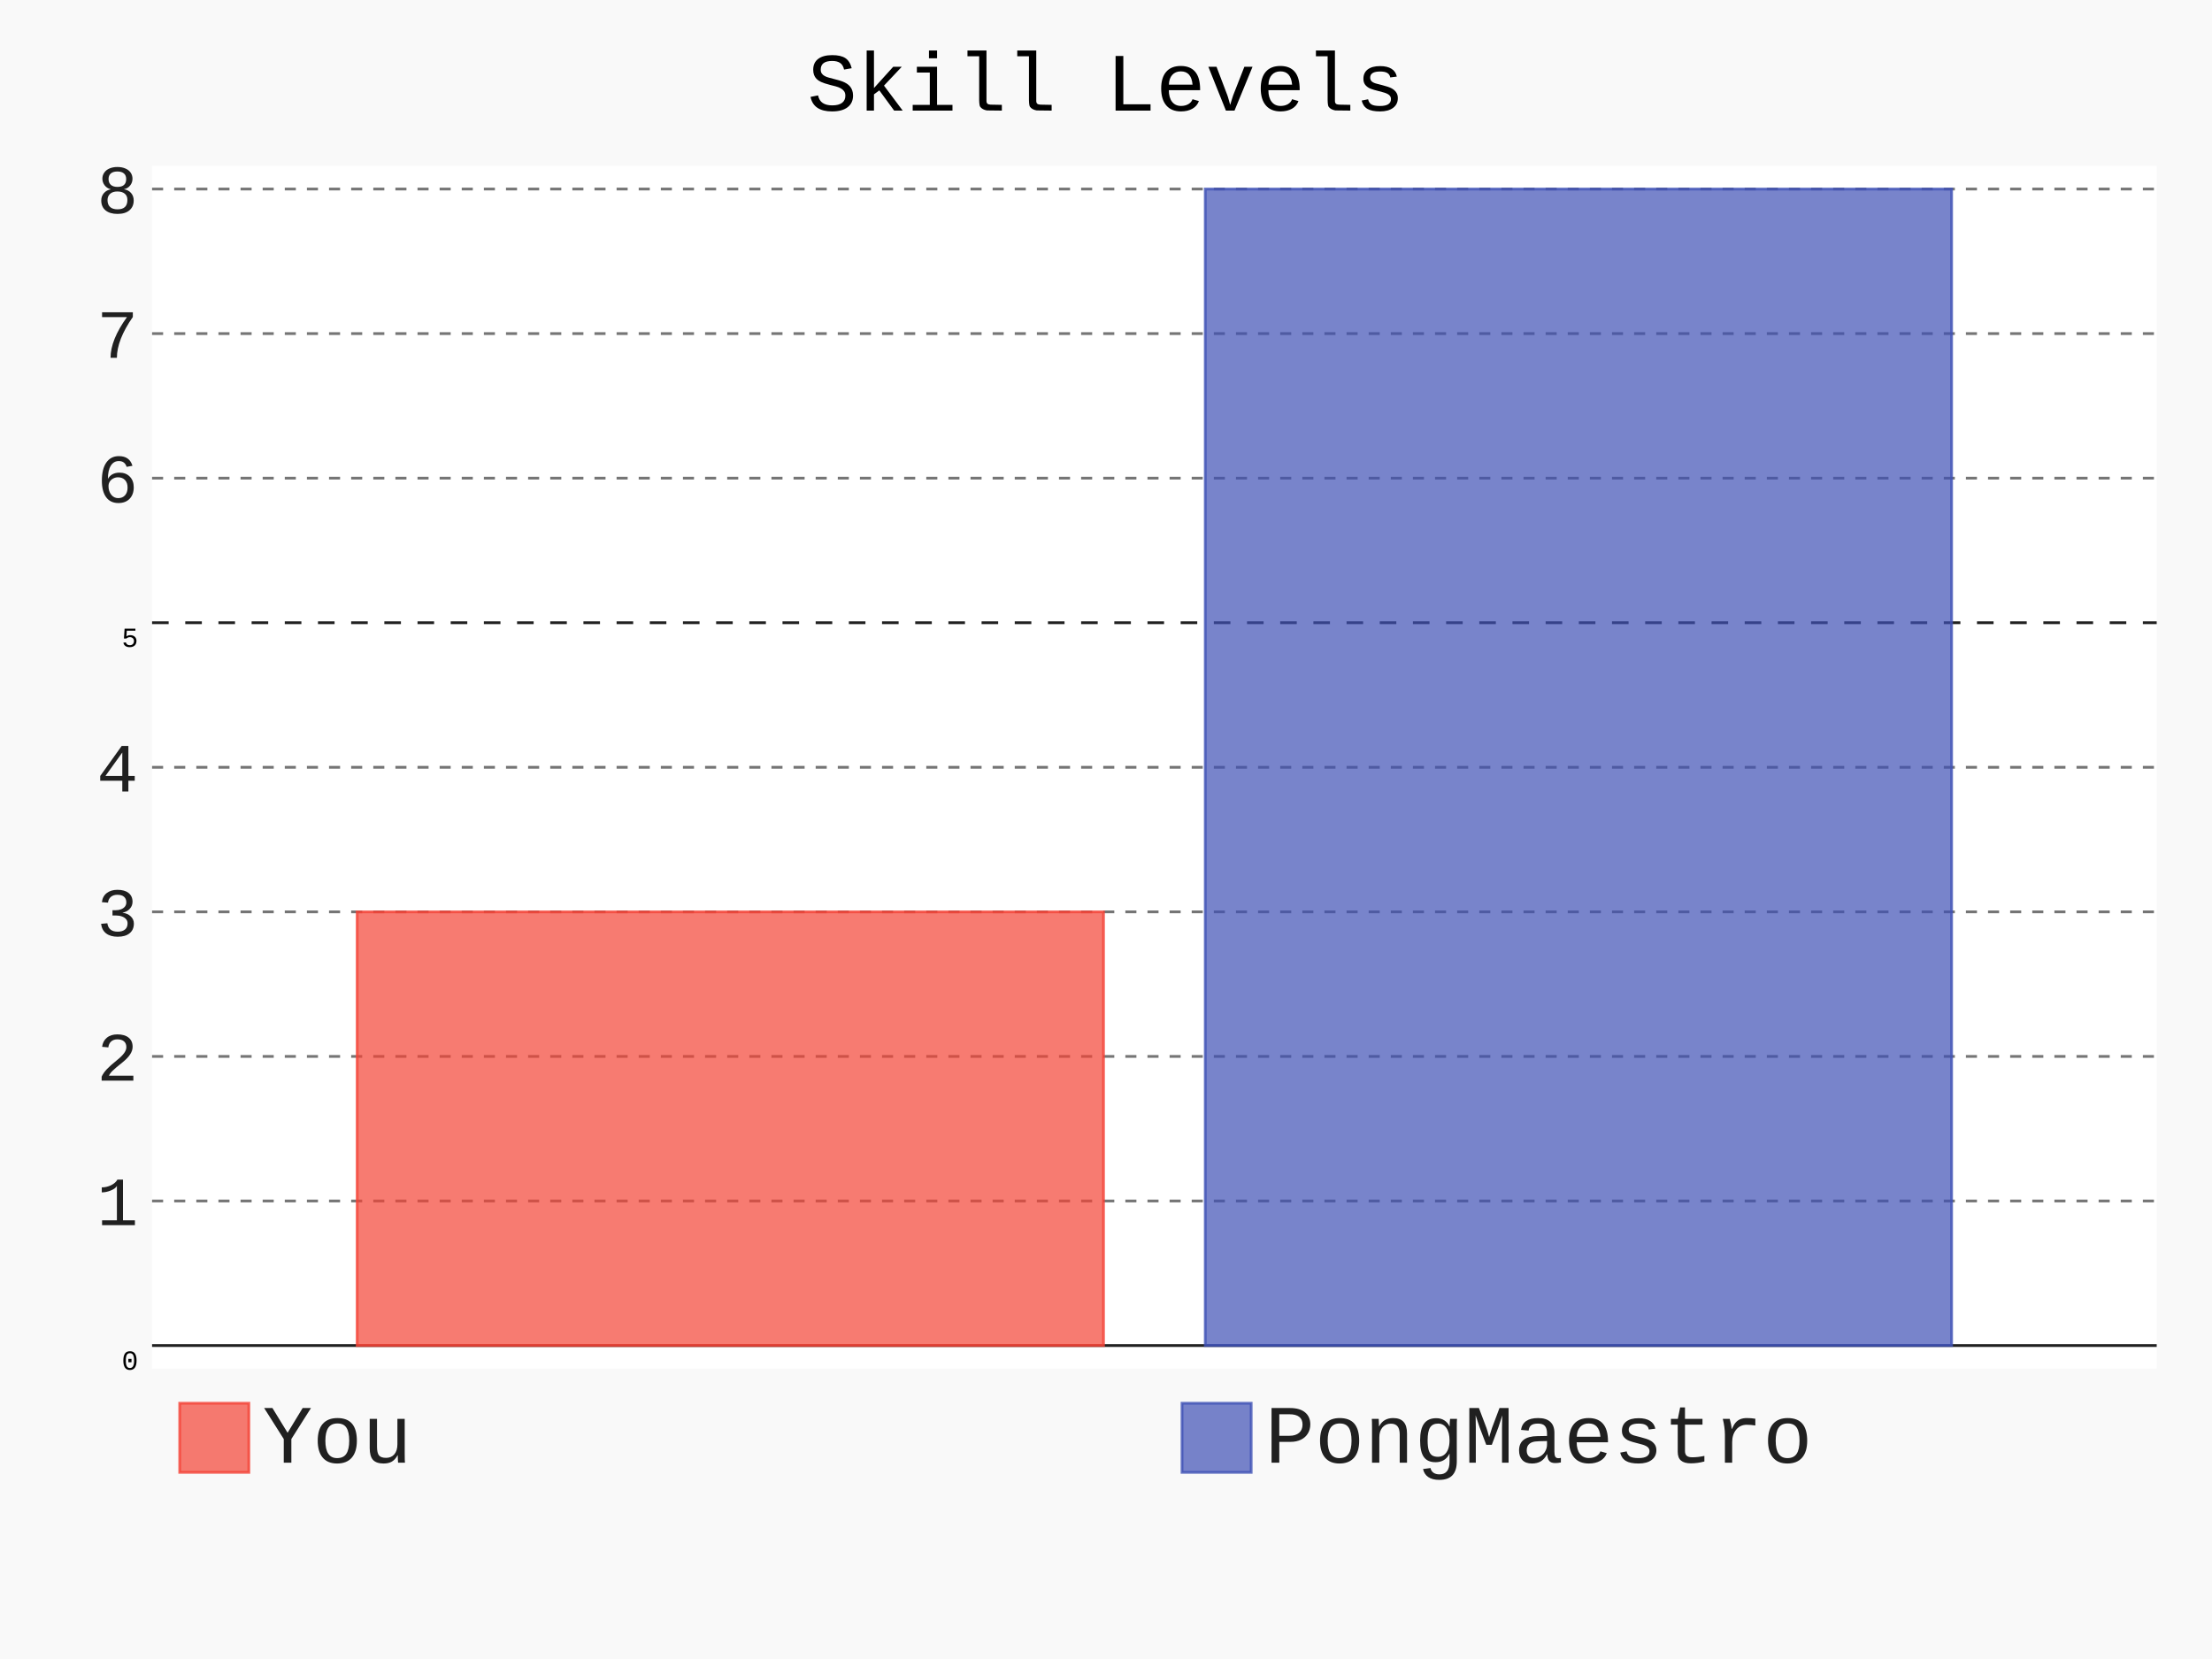
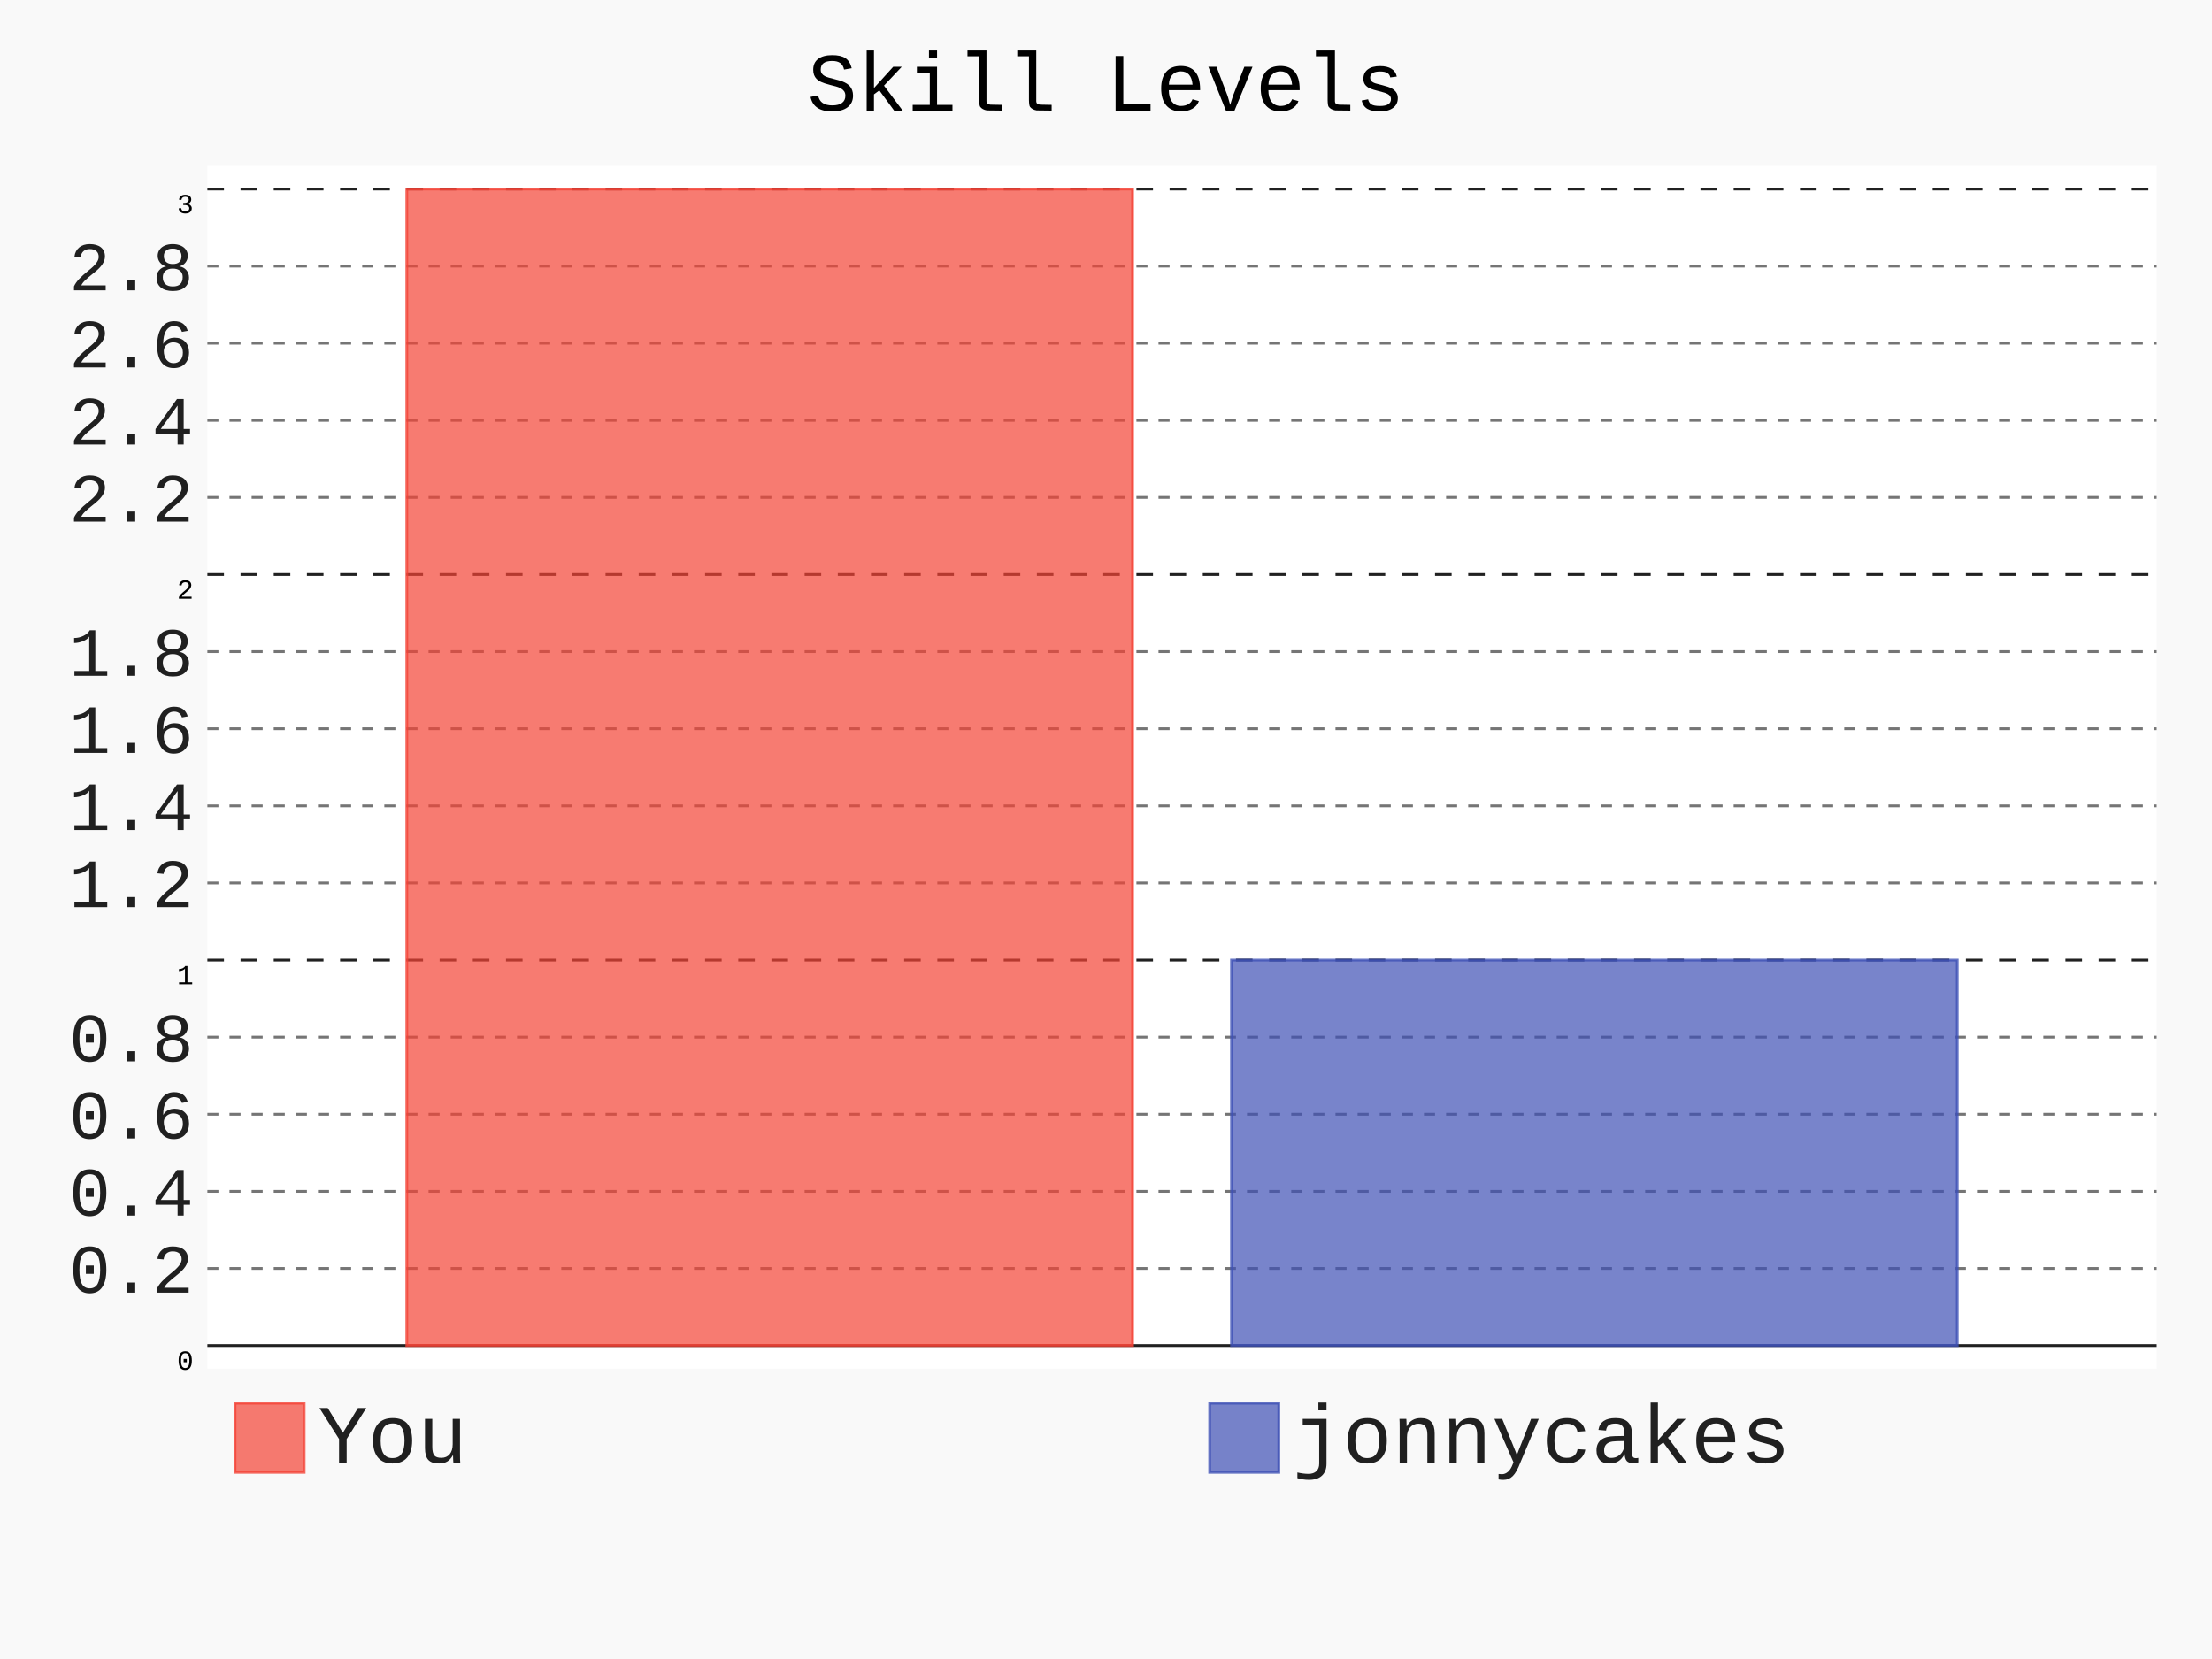
- <svg xmlns="http://www.w3.org/2000/svg" class="pygal-chart" id="chart-66d7101f-5b3f-4d20-b44e-0c02b230237f" viewBox="0 0 800 600">
+ <svg xmlns="http://www.w3.org/2000/svg" class="pygal-chart" id="chart-bc69c269-6b12-4f68-bd8b-92548421abf3" viewBox="0 0 800 600">
  <defs>
-     <style type="text/css">#chart-66d7101f-5b3f-4d20-b44e-0c02b230237f{-webkit-user-select:none;-webkit-font-smoothing:antialiased;font-family:Consolas,"Liberation Mono",Menlo,Courier,monospace}#chart-66d7101f-5b3f-4d20-b44e-0c02b230237f .title{font-family:Consolas,"Liberation Mono",Menlo,Courier,monospace;font-size:30px}#chart-66d7101f-5b3f-4d20-b44e-0c02b230237f .legends .legend text{font-family:Consolas,"Liberation Mono",Menlo,Courier,monospace;font-size:30px}#chart-66d7101f-5b3f-4d20-b44e-0c02b230237f .axis text{font-family:Consolas,"Liberation Mono",Menlo,Courier,monospace;font-size:25px}#chart-66d7101f-5b3f-4d20-b44e-0c02b230237f .axis text.major{font-family:Consolas,"Liberation Mono",Menlo,Courier,monospace;font-size:10px}#chart-66d7101f-5b3f-4d20-b44e-0c02b230237f .text-overlay text.value{font-family:Consolas,"Liberation Mono",Menlo,Courier,monospace;font-size:16px}#chart-66d7101f-5b3f-4d20-b44e-0c02b230237f .text-overlay text.label{font-family:Consolas,"Liberation Mono",Menlo,Courier,monospace;font-size:10px}#chart-66d7101f-5b3f-4d20-b44e-0c02b230237f .tooltip{font-family:Consolas,"Liberation Mono",Menlo,Courier,monospace;font-size:30px}#chart-66d7101f-5b3f-4d20-b44e-0c02b230237f text.no_data{font-family:Consolas,"Liberation Mono",Menlo,Courier,monospace;font-size:64px}
- #chart-66d7101f-5b3f-4d20-b44e-0c02b230237f{background-color:rgba(249,249,249,1)}#chart-66d7101f-5b3f-4d20-b44e-0c02b230237f path,#chart-66d7101f-5b3f-4d20-b44e-0c02b230237f line,#chart-66d7101f-5b3f-4d20-b44e-0c02b230237f rect,#chart-66d7101f-5b3f-4d20-b44e-0c02b230237f circle{-webkit-transition:150ms;-moz-transition:150ms;transition:150ms}#chart-66d7101f-5b3f-4d20-b44e-0c02b230237f .graph &gt; .background{fill:rgba(249,249,249,1)}#chart-66d7101f-5b3f-4d20-b44e-0c02b230237f .plot &gt; .background{fill:rgba(255,255,255,1)}#chart-66d7101f-5b3f-4d20-b44e-0c02b230237f .graph{fill:rgba(0,0,0,.87)}#chart-66d7101f-5b3f-4d20-b44e-0c02b230237f text.no_data{fill:rgba(0,0,0,1)}#chart-66d7101f-5b3f-4d20-b44e-0c02b230237f .title{fill:rgba(0,0,0,1)}#chart-66d7101f-5b3f-4d20-b44e-0c02b230237f .legends .legend text{fill:rgba(0,0,0,.87)}#chart-66d7101f-5b3f-4d20-b44e-0c02b230237f .legends .legend:hover text{fill:rgba(0,0,0,1)}#chart-66d7101f-5b3f-4d20-b44e-0c02b230237f .axis .line{stroke:rgba(0,0,0,1)}#chart-66d7101f-5b3f-4d20-b44e-0c02b230237f .axis .guide.line{stroke:rgba(0,0,0,.54)}#chart-66d7101f-5b3f-4d20-b44e-0c02b230237f .axis .major.line{stroke:rgba(0,0,0,.87)}#chart-66d7101f-5b3f-4d20-b44e-0c02b230237f .axis text.major{fill:rgba(0,0,0,1)}#chart-66d7101f-5b3f-4d20-b44e-0c02b230237f .axis.y .guides:hover .guide.line,#chart-66d7101f-5b3f-4d20-b44e-0c02b230237f .line-graph .axis.x .guides:hover .guide.line,#chart-66d7101f-5b3f-4d20-b44e-0c02b230237f .stackedline-graph .axis.x .guides:hover .guide.line,#chart-66d7101f-5b3f-4d20-b44e-0c02b230237f .xy-graph .axis.x .guides:hover .guide.line{stroke:rgba(0,0,0,1)}#chart-66d7101f-5b3f-4d20-b44e-0c02b230237f .axis .guides:hover text{fill:rgba(0,0,0,1)}#chart-66d7101f-5b3f-4d20-b44e-0c02b230237f .reactive{fill-opacity:.7;stroke-opacity:.8}#chart-66d7101f-5b3f-4d20-b44e-0c02b230237f .ci{stroke:rgba(0,0,0,.87)}#chart-66d7101f-5b3f-4d20-b44e-0c02b230237f .reactive.active,#chart-66d7101f-5b3f-4d20-b44e-0c02b230237f .active .reactive{fill-opacity:.8;stroke-opacity:.9;stroke-width:4}#chart-66d7101f-5b3f-4d20-b44e-0c02b230237f .ci .reactive.active{stroke-width:1.5}#chart-66d7101f-5b3f-4d20-b44e-0c02b230237f .series text{fill:rgba(0,0,0,1)}#chart-66d7101f-5b3f-4d20-b44e-0c02b230237f .tooltip rect{fill:rgba(255,255,255,1);stroke:rgba(0,0,0,1);-webkit-transition:opacity 150ms;-moz-transition:opacity 150ms;transition:opacity 150ms}#chart-66d7101f-5b3f-4d20-b44e-0c02b230237f .tooltip .label{fill:rgba(0,0,0,.87)}#chart-66d7101f-5b3f-4d20-b44e-0c02b230237f .tooltip .label{fill:rgba(0,0,0,.87)}#chart-66d7101f-5b3f-4d20-b44e-0c02b230237f .tooltip .legend{font-size:.8em;fill:rgba(0,0,0,.54)}#chart-66d7101f-5b3f-4d20-b44e-0c02b230237f .tooltip .x_label{font-size:.6em;fill:rgba(0,0,0,1)}#chart-66d7101f-5b3f-4d20-b44e-0c02b230237f .tooltip .xlink{font-size:.5em;text-decoration:underline}#chart-66d7101f-5b3f-4d20-b44e-0c02b230237f .tooltip .value{font-size:1.5em}#chart-66d7101f-5b3f-4d20-b44e-0c02b230237f .bound{font-size:.5em}#chart-66d7101f-5b3f-4d20-b44e-0c02b230237f .max-value{font-size:.75em;fill:rgba(0,0,0,.54)}#chart-66d7101f-5b3f-4d20-b44e-0c02b230237f .map-element{fill:rgba(255,255,255,1);stroke:rgba(0,0,0,.54) !important}#chart-66d7101f-5b3f-4d20-b44e-0c02b230237f .map-element .reactive{fill-opacity:inherit;stroke-opacity:inherit}#chart-66d7101f-5b3f-4d20-b44e-0c02b230237f .color-0,#chart-66d7101f-5b3f-4d20-b44e-0c02b230237f .color-0 a:visited{stroke:#F44336;fill:#F44336}#chart-66d7101f-5b3f-4d20-b44e-0c02b230237f .color-1,#chart-66d7101f-5b3f-4d20-b44e-0c02b230237f .color-1 a:visited{stroke:#3F51B5;fill:#3F51B5}#chart-66d7101f-5b3f-4d20-b44e-0c02b230237f .text-overlay .color-0 text{fill:black}#chart-66d7101f-5b3f-4d20-b44e-0c02b230237f .text-overlay .color-1 text{fill:black}
- #chart-66d7101f-5b3f-4d20-b44e-0c02b230237f text.no_data{text-anchor:middle}#chart-66d7101f-5b3f-4d20-b44e-0c02b230237f .guide.line{fill:none}#chart-66d7101f-5b3f-4d20-b44e-0c02b230237f .centered{text-anchor:middle}#chart-66d7101f-5b3f-4d20-b44e-0c02b230237f .title{text-anchor:middle}#chart-66d7101f-5b3f-4d20-b44e-0c02b230237f .legends .legend text{fill-opacity:1}#chart-66d7101f-5b3f-4d20-b44e-0c02b230237f .axis.x text{text-anchor:middle}#chart-66d7101f-5b3f-4d20-b44e-0c02b230237f .axis.x:not(.web) text[transform]{text-anchor:start}#chart-66d7101f-5b3f-4d20-b44e-0c02b230237f .axis.x:not(.web) text[transform].backwards{text-anchor:end}#chart-66d7101f-5b3f-4d20-b44e-0c02b230237f .axis.y text{text-anchor:end}#chart-66d7101f-5b3f-4d20-b44e-0c02b230237f .axis.y text[transform].backwards{text-anchor:start}#chart-66d7101f-5b3f-4d20-b44e-0c02b230237f .axis.y2 text{text-anchor:start}#chart-66d7101f-5b3f-4d20-b44e-0c02b230237f .axis.y2 text[transform].backwards{text-anchor:end}#chart-66d7101f-5b3f-4d20-b44e-0c02b230237f .axis .guide.line{stroke-dasharray:4,4}#chart-66d7101f-5b3f-4d20-b44e-0c02b230237f .axis .major.guide.line{stroke-dasharray:6,6}#chart-66d7101f-5b3f-4d20-b44e-0c02b230237f .horizontal .axis.y .guide.line,#chart-66d7101f-5b3f-4d20-b44e-0c02b230237f .horizontal .axis.y2 .guide.line,#chart-66d7101f-5b3f-4d20-b44e-0c02b230237f .vertical .axis.x .guide.line{opacity:0}#chart-66d7101f-5b3f-4d20-b44e-0c02b230237f .horizontal .axis.always_show .guide.line,#chart-66d7101f-5b3f-4d20-b44e-0c02b230237f .vertical .axis.always_show .guide.line{opacity:1 !important}#chart-66d7101f-5b3f-4d20-b44e-0c02b230237f .axis.y .guides:hover .guide.line,#chart-66d7101f-5b3f-4d20-b44e-0c02b230237f .axis.y2 .guides:hover .guide.line,#chart-66d7101f-5b3f-4d20-b44e-0c02b230237f .axis.x .guides:hover .guide.line{opacity:1}#chart-66d7101f-5b3f-4d20-b44e-0c02b230237f .axis .guides:hover text{opacity:1}#chart-66d7101f-5b3f-4d20-b44e-0c02b230237f .nofill{fill:none}#chart-66d7101f-5b3f-4d20-b44e-0c02b230237f .subtle-fill{fill-opacity:.2}#chart-66d7101f-5b3f-4d20-b44e-0c02b230237f .dot{stroke-width:1px;fill-opacity:1}#chart-66d7101f-5b3f-4d20-b44e-0c02b230237f .dot.active{stroke-width:5px}#chart-66d7101f-5b3f-4d20-b44e-0c02b230237f .dot.negative{fill:transparent}#chart-66d7101f-5b3f-4d20-b44e-0c02b230237f text,#chart-66d7101f-5b3f-4d20-b44e-0c02b230237f tspan{stroke:none !important}#chart-66d7101f-5b3f-4d20-b44e-0c02b230237f .series text.active{opacity:1}#chart-66d7101f-5b3f-4d20-b44e-0c02b230237f .tooltip rect{fill-opacity:.95;stroke-width:.5}#chart-66d7101f-5b3f-4d20-b44e-0c02b230237f .tooltip text{fill-opacity:1}#chart-66d7101f-5b3f-4d20-b44e-0c02b230237f .showable{visibility:hidden}#chart-66d7101f-5b3f-4d20-b44e-0c02b230237f .showable.shown{visibility:visible}#chart-66d7101f-5b3f-4d20-b44e-0c02b230237f .gauge-background{fill:rgba(229,229,229,1);stroke:none}#chart-66d7101f-5b3f-4d20-b44e-0c02b230237f .bg-lines{stroke:rgba(249,249,249,1);stroke-width:2px}</style>
+     <style type="text/css">#chart-bc69c269-6b12-4f68-bd8b-92548421abf3{-webkit-user-select:none;-webkit-font-smoothing:antialiased;font-family:Consolas,"Liberation Mono",Menlo,Courier,monospace}#chart-bc69c269-6b12-4f68-bd8b-92548421abf3 .title{font-family:Consolas,"Liberation Mono",Menlo,Courier,monospace;font-size:30px}#chart-bc69c269-6b12-4f68-bd8b-92548421abf3 .legends .legend text{font-family:Consolas,"Liberation Mono",Menlo,Courier,monospace;font-size:30px}#chart-bc69c269-6b12-4f68-bd8b-92548421abf3 .axis text{font-family:Consolas,"Liberation Mono",Menlo,Courier,monospace;font-size:25px}#chart-bc69c269-6b12-4f68-bd8b-92548421abf3 .axis text.major{font-family:Consolas,"Liberation Mono",Menlo,Courier,monospace;font-size:10px}#chart-bc69c269-6b12-4f68-bd8b-92548421abf3 .text-overlay text.value{font-family:Consolas,"Liberation Mono",Menlo,Courier,monospace;font-size:16px}#chart-bc69c269-6b12-4f68-bd8b-92548421abf3 .text-overlay text.label{font-family:Consolas,"Liberation Mono",Menlo,Courier,monospace;font-size:10px}#chart-bc69c269-6b12-4f68-bd8b-92548421abf3 .tooltip{font-family:Consolas,"Liberation Mono",Menlo,Courier,monospace;font-size:30px}#chart-bc69c269-6b12-4f68-bd8b-92548421abf3 text.no_data{font-family:Consolas,"Liberation Mono",Menlo,Courier,monospace;font-size:64px}
+ #chart-bc69c269-6b12-4f68-bd8b-92548421abf3{background-color:rgba(249,249,249,1)}#chart-bc69c269-6b12-4f68-bd8b-92548421abf3 path,#chart-bc69c269-6b12-4f68-bd8b-92548421abf3 line,#chart-bc69c269-6b12-4f68-bd8b-92548421abf3 rect,#chart-bc69c269-6b12-4f68-bd8b-92548421abf3 circle{-webkit-transition:150ms;-moz-transition:150ms;transition:150ms}#chart-bc69c269-6b12-4f68-bd8b-92548421abf3 .graph &gt; .background{fill:rgba(249,249,249,1)}#chart-bc69c269-6b12-4f68-bd8b-92548421abf3 .plot &gt; .background{fill:rgba(255,255,255,1)}#chart-bc69c269-6b12-4f68-bd8b-92548421abf3 .graph{fill:rgba(0,0,0,.87)}#chart-bc69c269-6b12-4f68-bd8b-92548421abf3 text.no_data{fill:rgba(0,0,0,1)}#chart-bc69c269-6b12-4f68-bd8b-92548421abf3 .title{fill:rgba(0,0,0,1)}#chart-bc69c269-6b12-4f68-bd8b-92548421abf3 .legends .legend text{fill:rgba(0,0,0,.87)}#chart-bc69c269-6b12-4f68-bd8b-92548421abf3 .legends .legend:hover text{fill:rgba(0,0,0,1)}#chart-bc69c269-6b12-4f68-bd8b-92548421abf3 .axis .line{stroke:rgba(0,0,0,1)}#chart-bc69c269-6b12-4f68-bd8b-92548421abf3 .axis .guide.line{stroke:rgba(0,0,0,.54)}#chart-bc69c269-6b12-4f68-bd8b-92548421abf3 .axis .major.line{stroke:rgba(0,0,0,.87)}#chart-bc69c269-6b12-4f68-bd8b-92548421abf3 .axis text.major{fill:rgba(0,0,0,1)}#chart-bc69c269-6b12-4f68-bd8b-92548421abf3 .axis.y .guides:hover .guide.line,#chart-bc69c269-6b12-4f68-bd8b-92548421abf3 .line-graph .axis.x .guides:hover .guide.line,#chart-bc69c269-6b12-4f68-bd8b-92548421abf3 .stackedline-graph .axis.x .guides:hover .guide.line,#chart-bc69c269-6b12-4f68-bd8b-92548421abf3 .xy-graph .axis.x .guides:hover .guide.line{stroke:rgba(0,0,0,1)}#chart-bc69c269-6b12-4f68-bd8b-92548421abf3 .axis .guides:hover text{fill:rgba(0,0,0,1)}#chart-bc69c269-6b12-4f68-bd8b-92548421abf3 .reactive{fill-opacity:.7;stroke-opacity:.8}#chart-bc69c269-6b12-4f68-bd8b-92548421abf3 .ci{stroke:rgba(0,0,0,.87)}#chart-bc69c269-6b12-4f68-bd8b-92548421abf3 .reactive.active,#chart-bc69c269-6b12-4f68-bd8b-92548421abf3 .active .reactive{fill-opacity:.8;stroke-opacity:.9;stroke-width:4}#chart-bc69c269-6b12-4f68-bd8b-92548421abf3 .ci .reactive.active{stroke-width:1.5}#chart-bc69c269-6b12-4f68-bd8b-92548421abf3 .series text{fill:rgba(0,0,0,1)}#chart-bc69c269-6b12-4f68-bd8b-92548421abf3 .tooltip rect{fill:rgba(255,255,255,1);stroke:rgba(0,0,0,1);-webkit-transition:opacity 150ms;-moz-transition:opacity 150ms;transition:opacity 150ms}#chart-bc69c269-6b12-4f68-bd8b-92548421abf3 .tooltip .label{fill:rgba(0,0,0,.87)}#chart-bc69c269-6b12-4f68-bd8b-92548421abf3 .tooltip .label{fill:rgba(0,0,0,.87)}#chart-bc69c269-6b12-4f68-bd8b-92548421abf3 .tooltip .legend{font-size:.8em;fill:rgba(0,0,0,.54)}#chart-bc69c269-6b12-4f68-bd8b-92548421abf3 .tooltip .x_label{font-size:.6em;fill:rgba(0,0,0,1)}#chart-bc69c269-6b12-4f68-bd8b-92548421abf3 .tooltip .xlink{font-size:.5em;text-decoration:underline}#chart-bc69c269-6b12-4f68-bd8b-92548421abf3 .tooltip .value{font-size:1.5em}#chart-bc69c269-6b12-4f68-bd8b-92548421abf3 .bound{font-size:.5em}#chart-bc69c269-6b12-4f68-bd8b-92548421abf3 .max-value{font-size:.75em;fill:rgba(0,0,0,.54)}#chart-bc69c269-6b12-4f68-bd8b-92548421abf3 .map-element{fill:rgba(255,255,255,1);stroke:rgba(0,0,0,.54) !important}#chart-bc69c269-6b12-4f68-bd8b-92548421abf3 .map-element .reactive{fill-opacity:inherit;stroke-opacity:inherit}#chart-bc69c269-6b12-4f68-bd8b-92548421abf3 .color-0,#chart-bc69c269-6b12-4f68-bd8b-92548421abf3 .color-0 a:visited{stroke:#F44336;fill:#F44336}#chart-bc69c269-6b12-4f68-bd8b-92548421abf3 .color-1,#chart-bc69c269-6b12-4f68-bd8b-92548421abf3 .color-1 a:visited{stroke:#3F51B5;fill:#3F51B5}#chart-bc69c269-6b12-4f68-bd8b-92548421abf3 .text-overlay .color-0 text{fill:black}#chart-bc69c269-6b12-4f68-bd8b-92548421abf3 .text-overlay .color-1 text{fill:black}
+ #chart-bc69c269-6b12-4f68-bd8b-92548421abf3 text.no_data{text-anchor:middle}#chart-bc69c269-6b12-4f68-bd8b-92548421abf3 .guide.line{fill:none}#chart-bc69c269-6b12-4f68-bd8b-92548421abf3 .centered{text-anchor:middle}#chart-bc69c269-6b12-4f68-bd8b-92548421abf3 .title{text-anchor:middle}#chart-bc69c269-6b12-4f68-bd8b-92548421abf3 .legends .legend text{fill-opacity:1}#chart-bc69c269-6b12-4f68-bd8b-92548421abf3 .axis.x text{text-anchor:middle}#chart-bc69c269-6b12-4f68-bd8b-92548421abf3 .axis.x:not(.web) text[transform]{text-anchor:start}#chart-bc69c269-6b12-4f68-bd8b-92548421abf3 .axis.x:not(.web) text[transform].backwards{text-anchor:end}#chart-bc69c269-6b12-4f68-bd8b-92548421abf3 .axis.y text{text-anchor:end}#chart-bc69c269-6b12-4f68-bd8b-92548421abf3 .axis.y text[transform].backwards{text-anchor:start}#chart-bc69c269-6b12-4f68-bd8b-92548421abf3 .axis.y2 text{text-anchor:start}#chart-bc69c269-6b12-4f68-bd8b-92548421abf3 .axis.y2 text[transform].backwards{text-anchor:end}#chart-bc69c269-6b12-4f68-bd8b-92548421abf3 .axis .guide.line{stroke-dasharray:4,4}#chart-bc69c269-6b12-4f68-bd8b-92548421abf3 .axis .major.guide.line{stroke-dasharray:6,6}#chart-bc69c269-6b12-4f68-bd8b-92548421abf3 .horizontal .axis.y .guide.line,#chart-bc69c269-6b12-4f68-bd8b-92548421abf3 .horizontal .axis.y2 .guide.line,#chart-bc69c269-6b12-4f68-bd8b-92548421abf3 .vertical .axis.x .guide.line{opacity:0}#chart-bc69c269-6b12-4f68-bd8b-92548421abf3 .horizontal .axis.always_show .guide.line,#chart-bc69c269-6b12-4f68-bd8b-92548421abf3 .vertical .axis.always_show .guide.line{opacity:1 !important}#chart-bc69c269-6b12-4f68-bd8b-92548421abf3 .axis.y .guides:hover .guide.line,#chart-bc69c269-6b12-4f68-bd8b-92548421abf3 .axis.y2 .guides:hover .guide.line,#chart-bc69c269-6b12-4f68-bd8b-92548421abf3 .axis.x .guides:hover .guide.line{opacity:1}#chart-bc69c269-6b12-4f68-bd8b-92548421abf3 .axis .guides:hover text{opacity:1}#chart-bc69c269-6b12-4f68-bd8b-92548421abf3 .nofill{fill:none}#chart-bc69c269-6b12-4f68-bd8b-92548421abf3 .subtle-fill{fill-opacity:.2}#chart-bc69c269-6b12-4f68-bd8b-92548421abf3 .dot{stroke-width:1px;fill-opacity:1}#chart-bc69c269-6b12-4f68-bd8b-92548421abf3 .dot.active{stroke-width:5px}#chart-bc69c269-6b12-4f68-bd8b-92548421abf3 .dot.negative{fill:transparent}#chart-bc69c269-6b12-4f68-bd8b-92548421abf3 text,#chart-bc69c269-6b12-4f68-bd8b-92548421abf3 tspan{stroke:none !important}#chart-bc69c269-6b12-4f68-bd8b-92548421abf3 .series text.active{opacity:1}#chart-bc69c269-6b12-4f68-bd8b-92548421abf3 .tooltip rect{fill-opacity:.95;stroke-width:.5}#chart-bc69c269-6b12-4f68-bd8b-92548421abf3 .tooltip text{fill-opacity:1}#chart-bc69c269-6b12-4f68-bd8b-92548421abf3 .showable{visibility:hidden}#chart-bc69c269-6b12-4f68-bd8b-92548421abf3 .showable.shown{visibility:visible}#chart-bc69c269-6b12-4f68-bd8b-92548421abf3 .gauge-background{fill:rgba(229,229,229,1);stroke:none}#chart-bc69c269-6b12-4f68-bd8b-92548421abf3 .bg-lines{stroke:rgba(249,249,249,1);stroke-width:2px}</style>
  </defs>
  <g class="graph bar-graph vertical">
    <rect class="background" height="600" width="800" x="0" y="0" />
-     <g class="plot" transform="translate(55, 60)">
-       <rect class="background" height="435.0" width="725" x="0" y="0" />
+     <g class="plot" transform="translate(75, 60)">
+       <rect class="background" height="435.0" width="705.0" x="0" y="0" />
      <g class="axis y always_show">
        <g class="guides">
-           <path class="axis major line" d="M0 426.635 h725" />
+           <path class="axis major line" d="M0 426.635 h705" />
          <text class="major" x="-5" y="435.385">0</text>
        </g>
        <g class="guides">
-           <path class="guide line" d="M0 374.351 h725" />
-           <text class="" x="-5" y="383.101">1</text>
+           <path class="guide line" d="M0 398.75 h705" />
+           <text class="" x="-5" y="407.5">0.2</text>
        </g>
        <g class="guides">
-           <path class="guide line" d="M0 322.067 h725" />
-           <text class="" x="-5" y="330.817">2</text>
+           <path class="guide line" d="M0 370.865 h705" />
+           <text class="" x="-5" y="379.615">0.4</text>
        </g>
        <g class="guides">
-           <path class="guide line" d="M0 269.784 h725" />
-           <text class="" x="-5" y="278.534">3</text>
+           <path class="guide line" d="M0 342.981 h705" />
+           <text class="" x="-5" y="351.731">0.6</text>
        </g>
        <g class="guides">
-           <path class="guide line" d="M0 217.5 h725" />
-           <text class="" x="-5" y="226.25">4</text>
+           <path class="guide line" d="M0 315.096 h705" />
+           <text class="" x="-5" y="323.846">0.8</text>
        </g>
        <g class="guides">
-           <path class="major guide line" d="M0 165.216 h725" />
-           <text class="major" x="-5" y="173.966">5</text>
+           <path class="major guide line" d="M0 287.212 h705" />
+           <text class="major" x="-5" y="295.962">1</text>
        </g>
        <g class="guides">
-           <path class="guide line" d="M0 112.933 h725" />
-           <text class="" x="-5" y="121.683">6</text>
+           <path class="guide line" d="M0 259.327 h705" />
+           <text class="" x="-5" y="268.077">1.2</text>
        </g>
        <g class="guides">
-           <path class="guide line" d="M0 60.649 h725" />
-           <text class="" x="-5" y="69.399">7</text>
+           <path class="guide line" d="M0 231.442 h705" />
+           <text class="" x="-5" y="240.192">1.4</text>
        </g>
        <g class="guides">
-           <path class="guide line" d="M0 8.365 h725" />
-           <text class="" x="-5" y="17.115">8</text>
+           <path class="guide line" d="M0 203.558 h705" />
+           <text class="" x="-5" y="212.308">1.6</text>
+         </g>
+         <g class="guides">
+           <path class="guide line" d="M0 175.673 h705" />
+           <text class="" x="-5" y="184.423">1.8</text>
+         </g>
+         <g class="guides">
+           <path class="major guide line" d="M0 147.788 h705" />
+           <text class="major" x="-5" y="156.538">2</text>
+         </g>
+         <g class="guides">
+           <path class="guide line" d="M0 119.904 h705" />
+           <text class="" x="-5" y="128.654">2.2</text>
+         </g>
+         <g class="guides">
+           <path class="guide line" d="M0 92.019 h705" />
+           <text class="" x="-5" y="100.769">2.4</text>
+         </g>
+         <g class="guides">
+           <path class="guide line" d="M0 64.135 h705" />
+           <text class="" x="-5" y="72.885">2.6</text>
+         </g>
+         <g class="guides">
+           <path class="guide line" d="M0 36.25 h705" />
+           <text class="" x="-5" y="45.0">2.8</text>
+         </g>
+         <g class="guides">
+           <path class="major guide line" d="M0 8.365 h705" />
+           <text class="major" x="-5" y="17.115">3</text>
        </g>
      </g>
      <g class="series serie-0 color-0">
        <g class="bars">
          <g class="bar">
-             <rect class="rect reactive tooltip-trigger" height="156.851" rx="0" ry="0" width="269.923" x="74.173" y="269.784" />
+             <rect class="rect reactive tooltip-trigger" height="418.269" rx="0" ry="0" width="262.477" x="72.127" y="8.365" />
          </g>
        </g>
      </g>
      <g class="series serie-1 color-1">
        <g class="bars">
          <g class="bar">
-             <rect class="rect reactive tooltip-trigger" height="418.269" rx="0" ry="0" width="269.923" x="380.904" y="8.365" />
+             <rect class="rect reactive tooltip-trigger" height="139.423" rx="0" ry="0" width="262.477" x="370.396" y="287.212" />
          </g>
        </g>
      </g>
    </g>
    <g class="titles">
      <text class="title plot_title" x="400.0" y="40">Skill Levels</text>
    </g>
-     <g class="plot overlay" transform="translate(55, 60)">
+     <g class="plot overlay" transform="translate(75, 60)">
      <g class="series serie-0 color-0" />
      <g class="series serie-1 color-1" />
    </g>
-     <g class="plot text-overlay" transform="translate(55, 60)">
+     <g class="plot text-overlay" transform="translate(75, 60)">
      <g class="series serie-0 color-0" />
      <g class="series serie-1 color-1" />
    </g>
-     <g class="plot tooltip-overlay" transform="translate(55, 60)">
+     <g class="plot tooltip-overlay" transform="translate(75, 60)">
      <g class="tooltip" style="opacity: 0" transform="translate(0 0)">
        <rect class="tooltip-box" height="0" rx="0" ry="0" width="0" />
        <g class="text" />
      </g>
    </g>
-     <g class="legends" transform="translate(65, 505)">
+     <g class="legends" transform="translate(85, 505)">
      <g class="legend reactive activate-serie" id="activate-serie-0">
        <rect class="color-0 reactive" height="25" width="25" x="0.0" y="2.5" />
        <text x="30.0" y="24.0">You</text>
      </g>
      <g class="legend reactive activate-serie" id="activate-serie-1">
-         <rect class="color-1 reactive" height="25" width="25" x="362.5" y="2.5" />
-         <text x="392.5" y="24.0">PongMaestro</text>
+         <rect class="color-1 reactive" height="25" width="25" x="352.5" y="2.5" />
+         <text x="382.5" y="24.0">jonnycakes</text>
      </g>
    </g>
  </g>
</svg>
